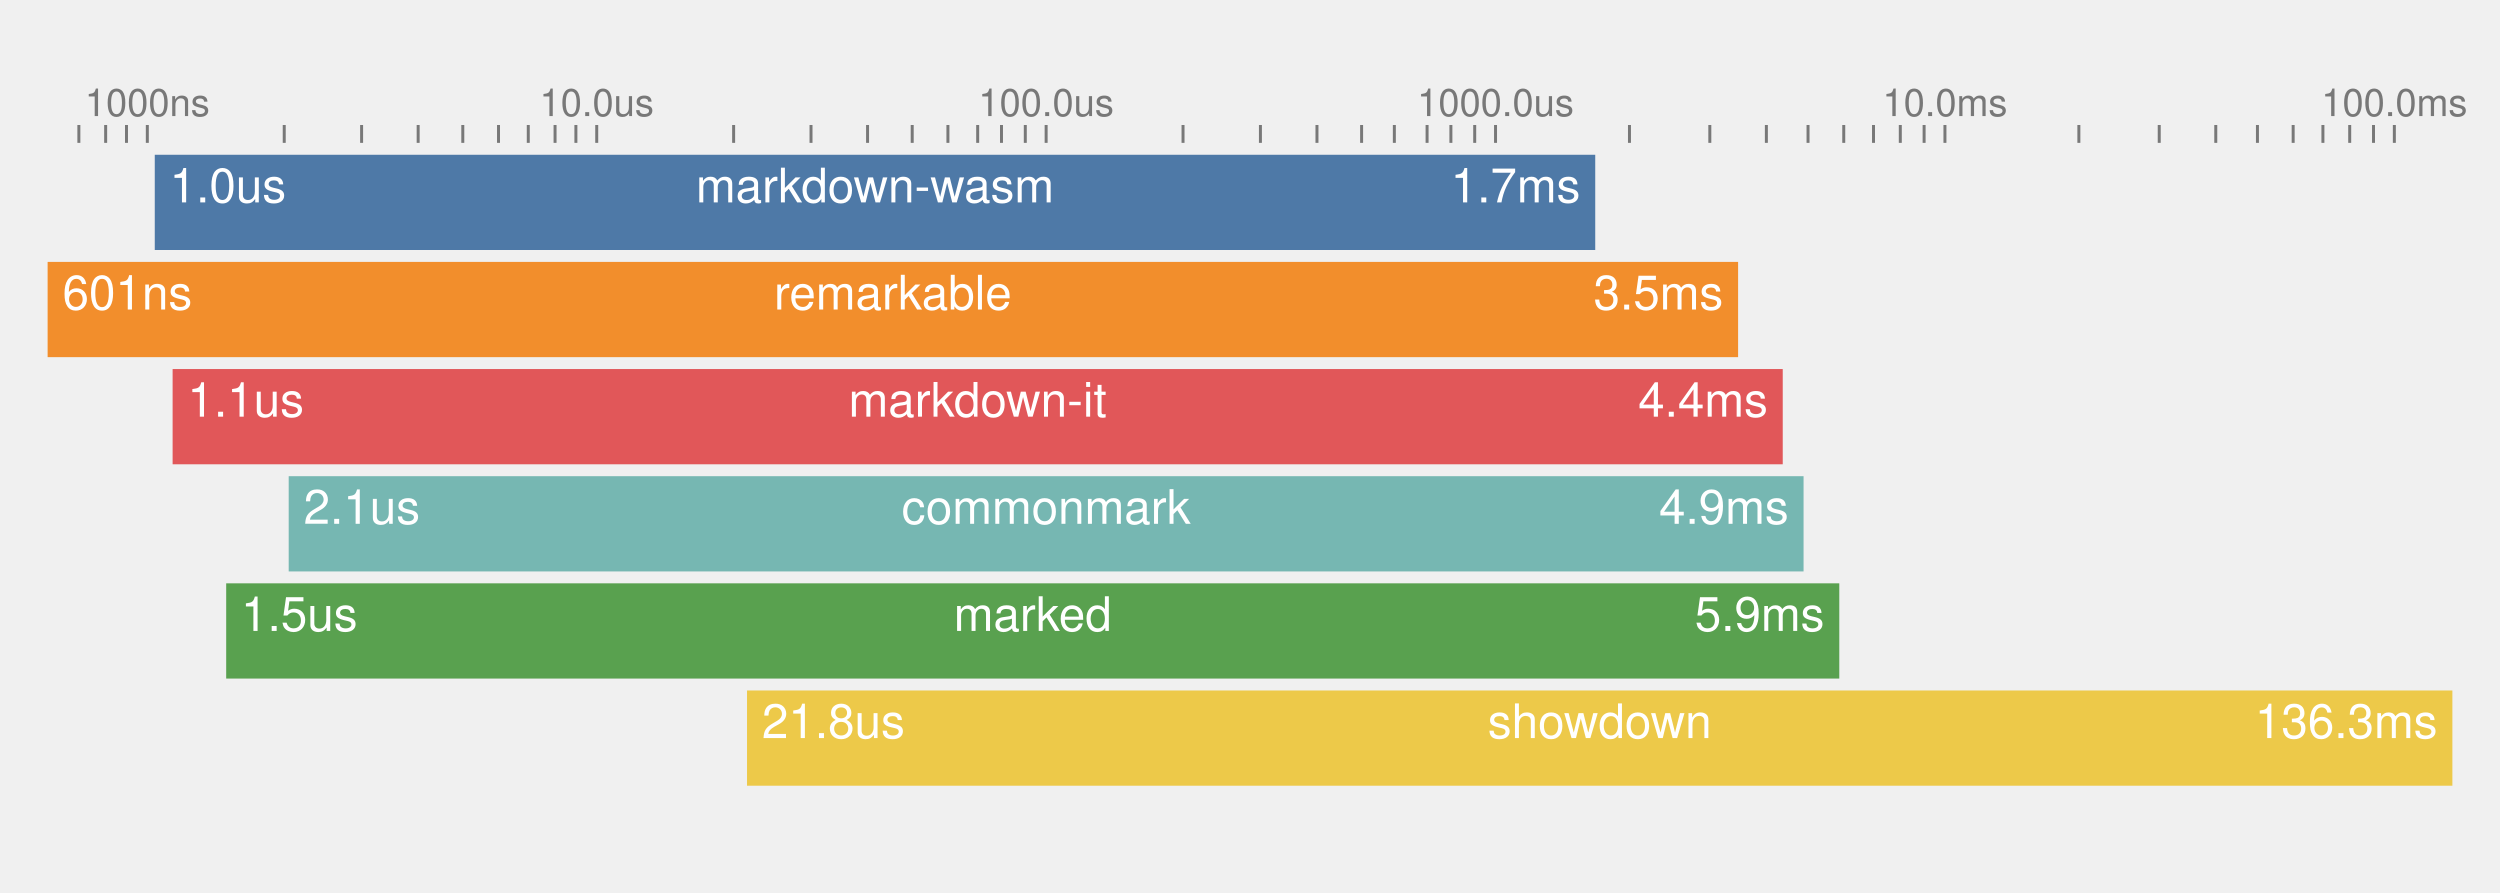
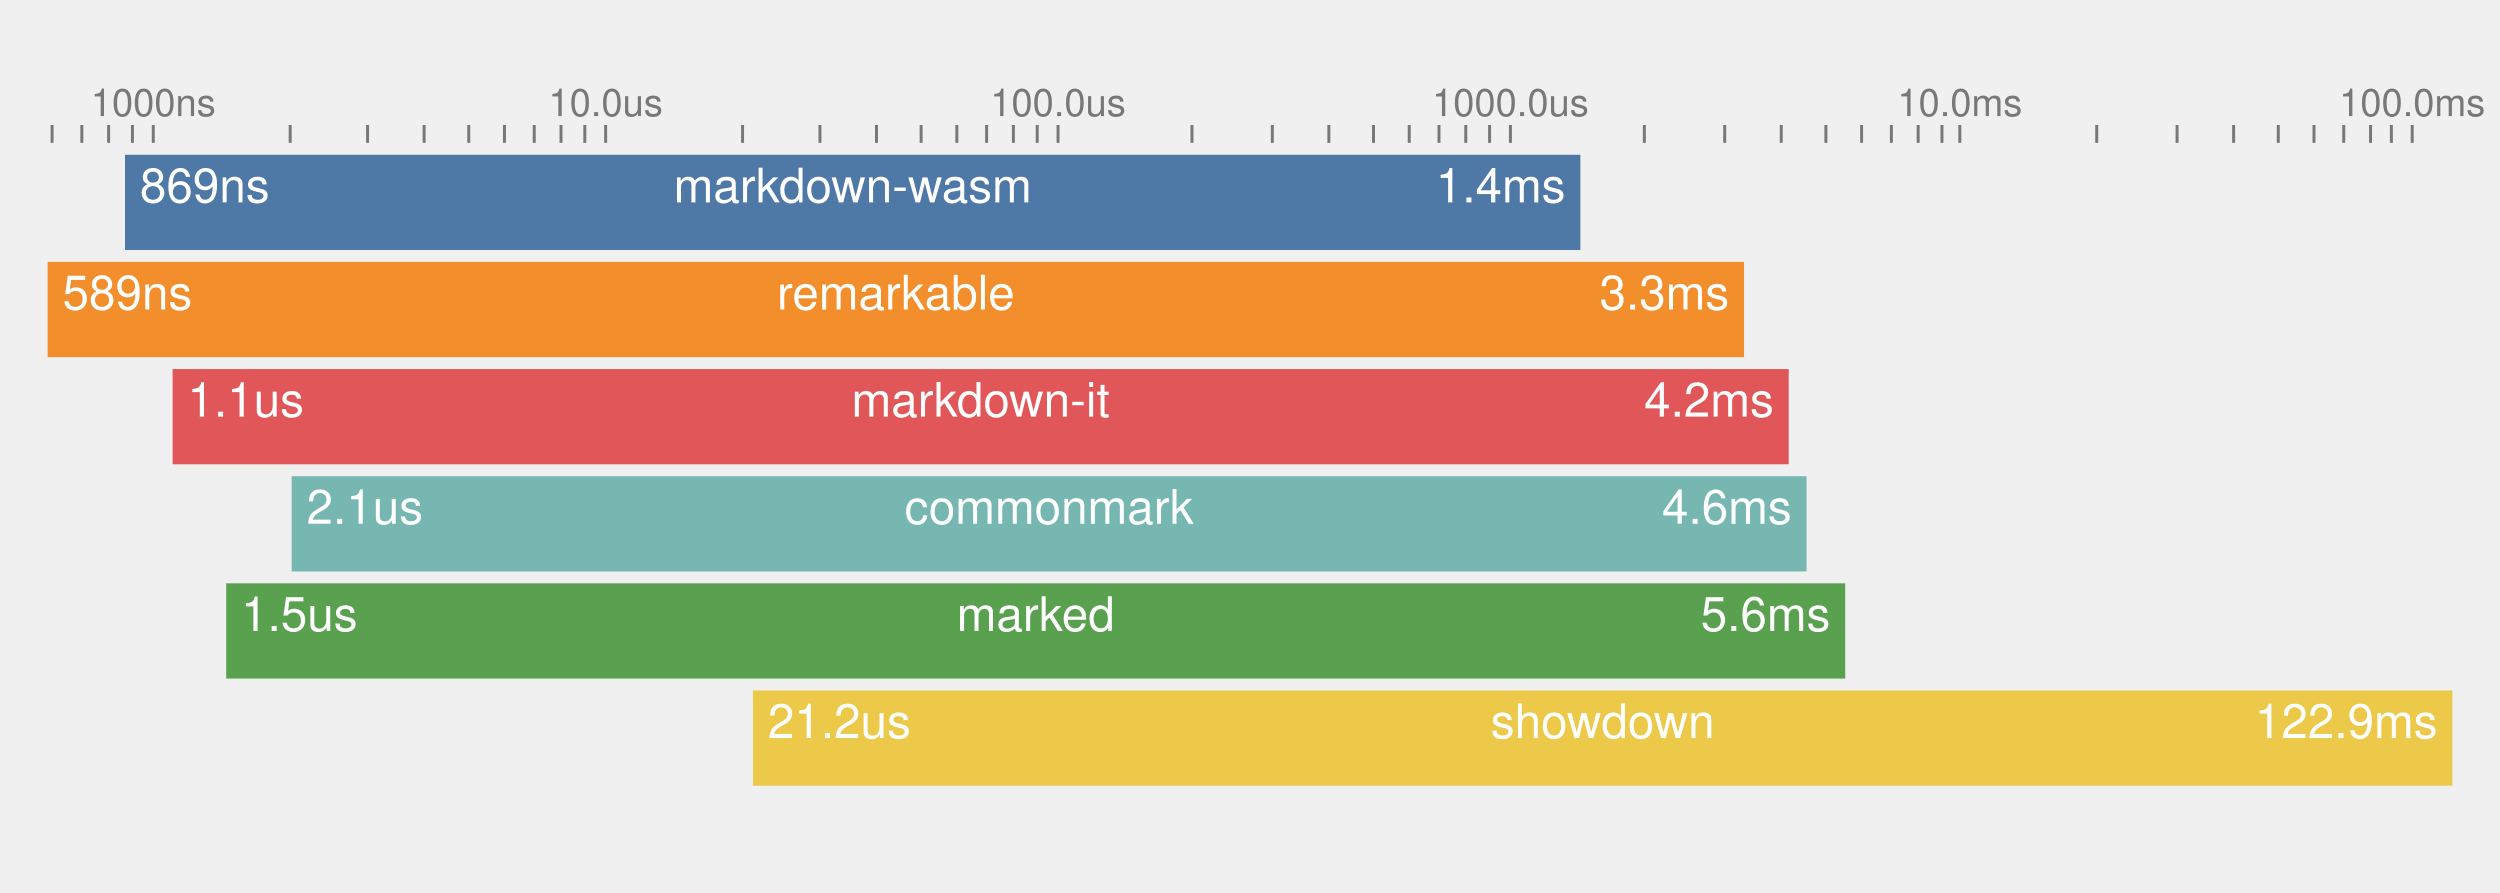
<svg xmlns="http://www.w3.org/2000/svg" width="840" height="300" font-family="-apple-system,BlinkMacSystemFont,&quot;Segoe UI&quot;,Helvetica,Arial,sans-serif" font-size="16">
-   <path fill="#4e79a7" d="M52 52h484v32H52z" />
-   <path fill="#f28e2c" d="M16 88h568v32H16z" />
-   <path fill="#e15759" d="M58 124h541v32H58z" />
-   <path fill="#76b7b2" d="M97 160h509v32H97z" />
-   <path fill="#59a14f" d="M76 196h542v32H76z" />
-   <path fill="#edc949" d="M251 232h573v32H251z" />
+   <path fill="#4e79a7" d="M42 52h489v32H42z" />
+   <path fill="#f28e2c" d="M16 88h570v32H16z" />
+   <path fill="#e15759" d="M58 124h543v32H58z" />
+   <path fill="#76b7b2" d="M98 160h509v32H98z" />
+   <path fill="#59a14f" d="M76 196h544v32H76z" />
+   <path fill="#edc949" d="M253 232h571v32H253z" />
  <g fill="#fff" font-weight="500" text-anchor="middle">
-     <text x="294" y="68" alignment-baseline="central">markdown-wasm</text>
-     <text x="300" y="104" alignment-baseline="central">remarkable</text>
-     <text x="328.5" y="140" alignment-baseline="central">markdown-it</text>
-     <text x="351.5" y="176" alignment-baseline="central">commonmark</text>
-     <text x="347" y="212" alignment-baseline="central">marked</text>
-     <text x="537.5" y="248" alignment-baseline="central">showdown</text>
+     <text x="286.5" y="68" alignment-baseline="central">markdown-wasm</text>
+     <text x="301" y="104" alignment-baseline="central">remarkable</text>
+     <text x="329.5" y="140" alignment-baseline="central">markdown-it</text>
+     <text x="352.5" y="176" alignment-baseline="central">commonmark</text>
+     <text x="348" y="212" alignment-baseline="central">marked</text>
+     <text x="538.5" y="248" alignment-baseline="central">showdown</text>
  </g>
  <g fill="#fff" font-weight="500">
-     <text x="52" y="68" alignment-baseline="central" dx="5">1.0us</text>
-     <text x="16" y="104" alignment-baseline="central" dx="5">601ns</text>
+     <text x="42" y="68" alignment-baseline="central" dx="5">869ns</text>
+     <text x="16" y="104" alignment-baseline="central" dx="5">589ns</text>
    <text x="58" y="140" alignment-baseline="central" dx="5">1.1us</text>
-     <text x="97" y="176" alignment-baseline="central" dx="5">2.1us</text>
+     <text x="98" y="176" alignment-baseline="central" dx="5">2.1us</text>
    <text x="76" y="212" alignment-baseline="central" dx="5">1.5us</text>
-     <text x="251" y="248" alignment-baseline="central" dx="5">21.8us</text>
+     <text x="253" y="248" alignment-baseline="central" dx="5">21.2us</text>
  </g>
  <g fill="#fff" font-weight="500" text-anchor="end">
-     <text x="536" y="68" alignment-baseline="central" dx="-5">1.7ms</text>
-     <text x="584" y="104" alignment-baseline="central" dx="-5">3.5ms</text>
-     <text x="599" y="140" alignment-baseline="central" dx="-5">4.4ms</text>
-     <text x="606" y="176" alignment-baseline="central" dx="-5">4.9ms</text>
-     <text x="618" y="212" alignment-baseline="central" dx="-5">5.9ms</text>
-     <text x="824" y="248" alignment-baseline="central" dx="-5">136.3ms</text>
+     <text x="531" y="68" alignment-baseline="central" dx="-5">1.4ms</text>
+     <text x="586" y="104" alignment-baseline="central" dx="-5">3.3ms</text>
+     <text x="601" y="140" alignment-baseline="central" dx="-5">4.2ms</text>
+     <text x="607" y="176" alignment-baseline="central" dx="-5">4.6ms</text>
+     <text x="620" y="212" alignment-baseline="central" dx="-5">5.6ms</text>
+     <text x="824" y="248" alignment-baseline="central" dx="-5">122.9ms</text>
  </g>
  <g fill="none" font-size="12.8" text-anchor="middle" opacity=".5">
-     <path stroke="currentColor" d="M26.5 48v-6M35.5 48v-6M42.5 48v-6" />
+     <path stroke="currentColor" d="M17.5 48v-6M27.5 48v-6M36.5 48v-6M44.5 48v-6" />
    <g class="tick">
-       <path stroke="currentColor" d="M49.5 48v-6" />
-       <text fill="currentColor" y="-9" dy="0em" transform="translate(49.5 48)">1000ns</text>
+       <path stroke="currentColor" d="M51.5 48v-6" />
+       <text fill="currentColor" y="-9" dy="0em" transform="translate(51.5 48)">1000ns</text>
    </g>
-     <path stroke="currentColor" d="M95.5 48v-6M121.5 48v-6M140.5 48v-6M155.5 48v-6M167.5 48v-6M177.5 48v-6M186.5 48v-6M193.5 48v-6" />
+     <path stroke="currentColor" d="M97.5 48v-6M123.5 48v-6M142.5 48v-6M157.5 48v-6M169.5 48v-6M179.5 48v-6M188.5 48v-6M196.5 48v-6" />
    <g class="tick">
-       <path stroke="currentColor" d="M200.5 48v-6" />
-       <text fill="currentColor" y="-9" dy="0em" transform="translate(200.5 48)">10.0us</text>
+       <path stroke="currentColor" d="M203.5 48v-6" />
+       <text fill="currentColor" y="-9" dy="0em" transform="translate(203.5 48)">10.0us</text>
    </g>
-     <path stroke="currentColor" d="M246.5 48v-6M272.5 48v-6M291.5 48v-6M306.5 48v-6M318.5 48v-6M328.5 48v-6M336.5 48v-6M344.5 48v-6" />
+     <path stroke="currentColor" d="M249.5 48v-6M275.5 48v-6M294.5 48v-6M309.5 48v-6M321.5 48v-6M331.5 48v-6M340.5 48v-6M348.5 48v-6" />
    <g class="tick">
-       <path stroke="currentColor" d="M351.5 48v-6" />
-       <text fill="currentColor" y="-9" dy="0em" transform="translate(351.5 48)">100.0us</text>
+       <path stroke="currentColor" d="M355.5 48v-6" />
+       <text fill="currentColor" y="-9" dy="0em" transform="translate(355.5 48)">100.0us</text>
    </g>
-     <path stroke="currentColor" d="M397.5 48v-6M423.5 48v-6M442.5 48v-6M457.5 48v-6M468.5 48v-6M479.5 48v-6M487.5 48v-6M495.5 48v-6" />
+     <path stroke="currentColor" d="M400.5 48v-6M427.5 48v-6M446.5 48v-6M461.5 48v-6M473.5 48v-6M483.5 48v-6M492.5 48v-6M500.5 48v-6" />
    <g class="tick">
-       <path stroke="currentColor" d="M502.5 48v-6" />
-       <text fill="currentColor" y="-9" dy="0em" transform="translate(502.5 48)">1000.0us</text>
+       <path stroke="currentColor" d="M507.5 48v-6" />
+       <text fill="currentColor" y="-9" dy="0em" transform="translate(507.5 48)">1000.0us</text>
    </g>
-     <path stroke="currentColor" d="M547.5 48v-6M574.5 48v-6M593.5 48v-6M607.5 48v-6M619.5 48v-6M629.5 48v-6M638.5 48v-6M646.5 48v-6" />
+     <path stroke="currentColor" d="M552.5 48v-6M579.5 48v-6M598.5 48v-6M613.5 48v-6M625.5 48v-6M635.5 48v-6M644.5 48v-6M652.5 48v-6" />
    <g class="tick">
-       <path stroke="currentColor" d="M653.5 48v-6" />
-       <text fill="currentColor" y="-9" dy="0em" transform="translate(653.5 48)">10.0ms</text>
+       <path stroke="currentColor" d="M658.5 48v-6" />
+       <text fill="currentColor" y="-9" dy="0em" transform="translate(658.5 48)">10.0ms</text>
    </g>
-     <path stroke="currentColor" d="M698.5 48v-6M725.5 48v-6M744.5 48v-6M758.5 48v-6M770.5 48v-6M780.5 48v-6M789.5 48v-6M797.5 48v-6" />
+     <path stroke="currentColor" d="M704.5 48v-6M731.5 48v-6M750.5 48v-6M765.5 48v-6M777.5 48v-6M787.5 48v-6M796.5 48v-6M803.5 48v-6" />
    <g class="tick">
-       <path stroke="currentColor" d="M804.5 48v-6" />
-       <text fill="currentColor" y="-9" dy="0em" transform="translate(804.5 48)">100.0ms</text>
+       <path stroke="currentColor" d="M810.5 48v-6" />
+       <text fill="currentColor" y="-9" dy="0em" transform="translate(810.5 48)">100.0ms</text>
    </g>
  </g>
</svg>
